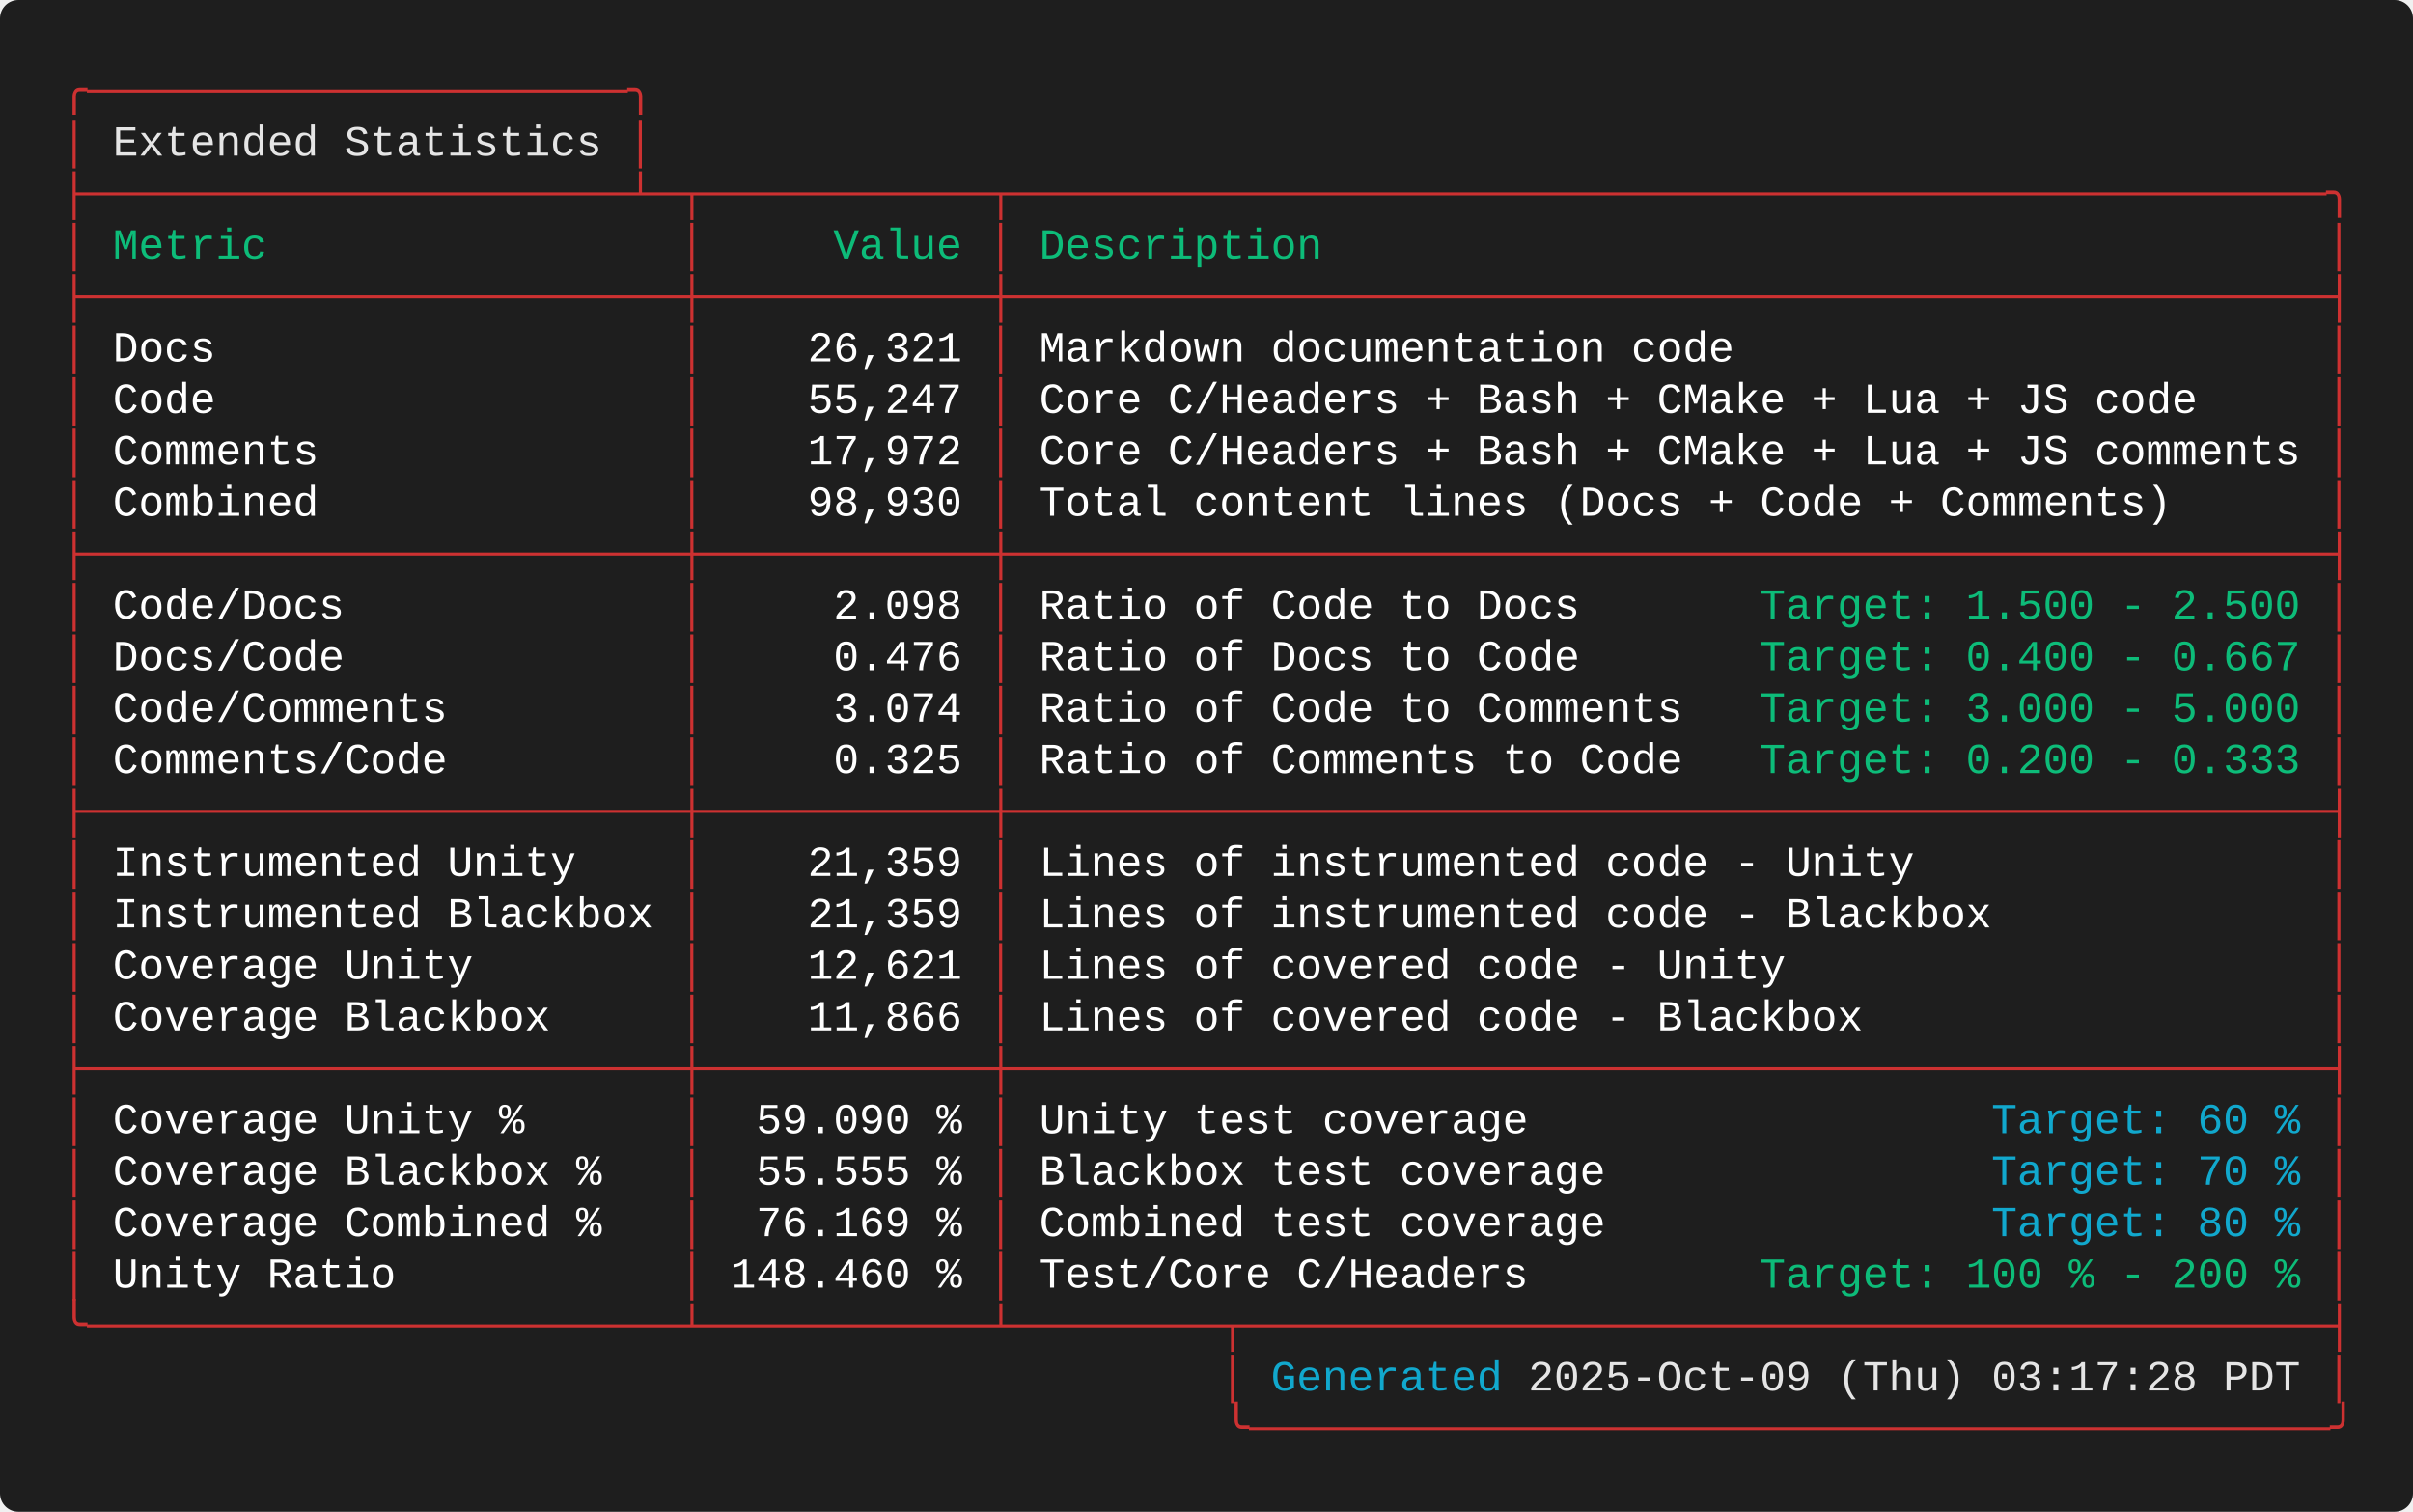
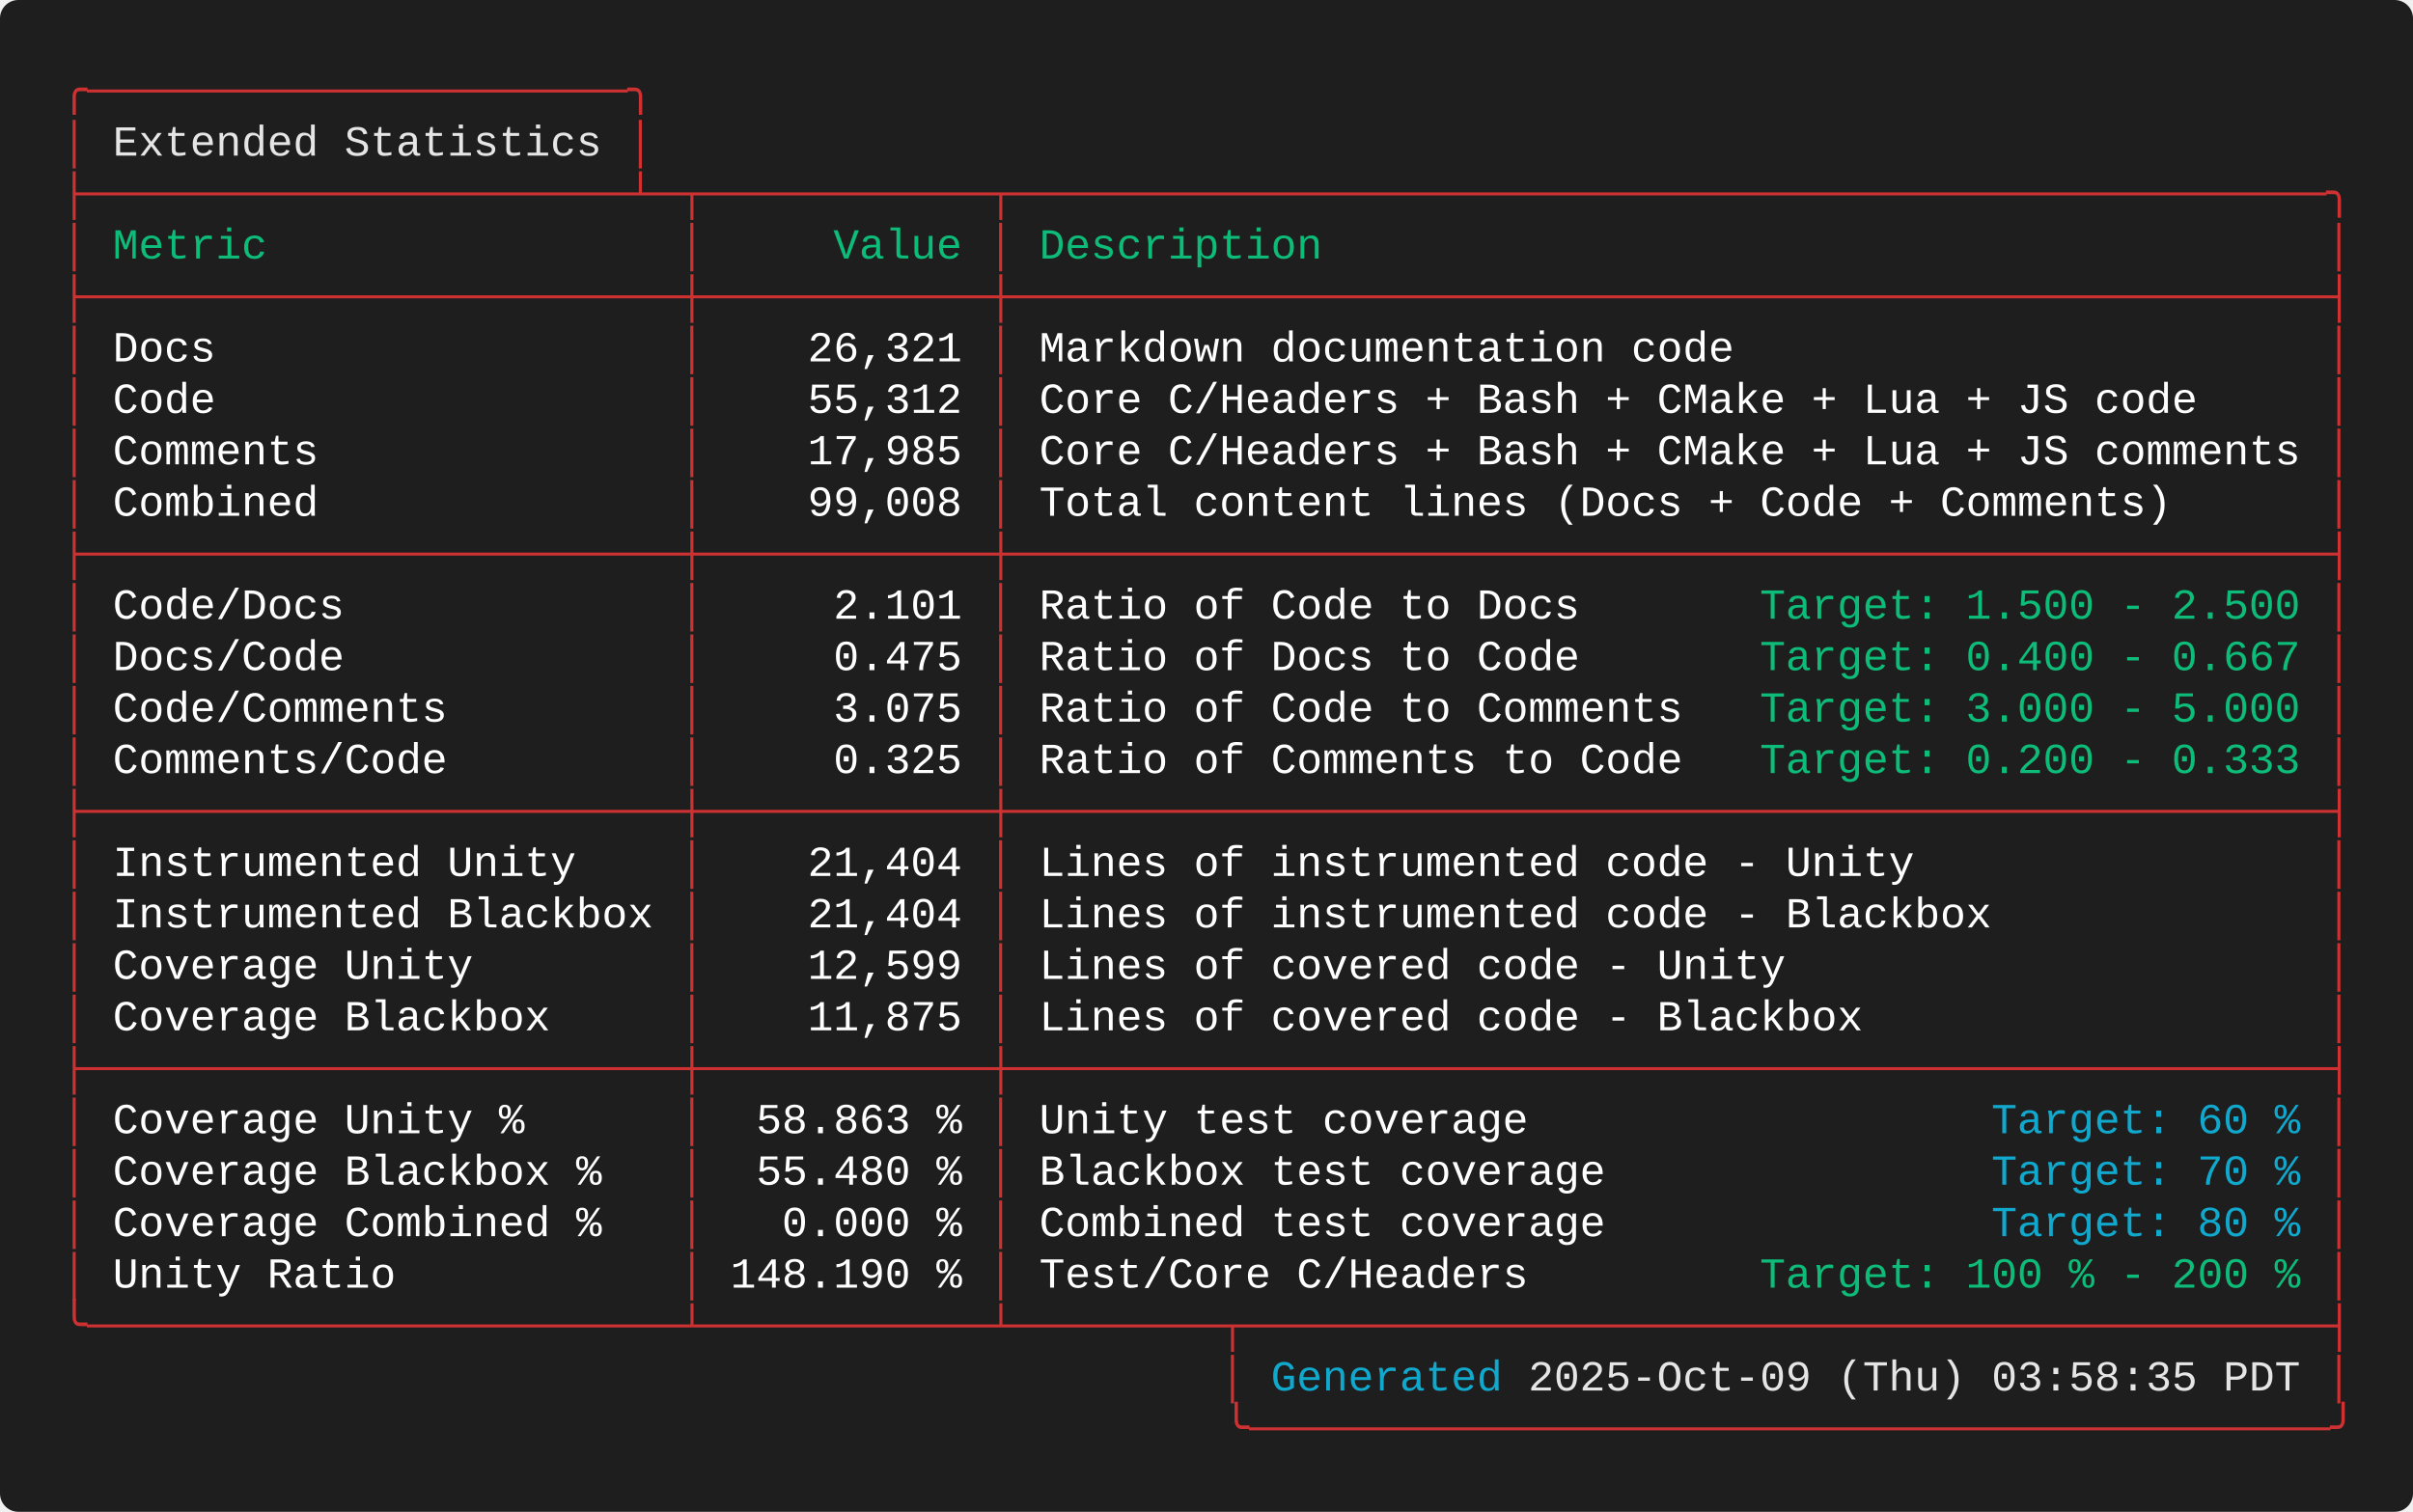
<svg xmlns="http://www.w3.org/2000/svg" width="787.60" height="493.60" viewBox="0 0 787.60 493.60">
  <defs>
    <style type="text/css">.terminal-text { font-family: 'Consolas', 'Consolas', 'Monaco', 'Courier New', monospace; }</style>
  </defs>
  <rect width="100%" height="100%" fill="#1e1e1e" rx="6" />
  <text x="20.00" y="34.00" font-size="14" class="terminal-text" xml:space="preserve" textLength="193.20" lengthAdjust="spacingAndGlyphs" fill="#cd3131">╭─────────────────────╮</text>
  <text x="20.00" y="50.80" font-size="14" class="terminal-text" xml:space="preserve" textLength="16.80" lengthAdjust="spacingAndGlyphs" fill="#cd3131">│ </text>
  <text x="36.80" y="50.80" font-size="14" class="terminal-text" xml:space="preserve" textLength="159.60" lengthAdjust="spacingAndGlyphs" fill="#e5e5e5">Extended Statistics</text>
  <text x="196.40" y="50.80" font-size="14" class="terminal-text" xml:space="preserve" textLength="8.40" lengthAdjust="spacingAndGlyphs" fill="#ffffff"> </text>
  <text x="204.80" y="50.80" font-size="14" class="terminal-text" xml:space="preserve" textLength="8.40" lengthAdjust="spacingAndGlyphs" fill="#cd3131">│</text>
  <text x="20.00" y="67.60" font-size="14" class="terminal-text" xml:space="preserve" textLength="747.60" lengthAdjust="spacingAndGlyphs" fill="#cd3131">├─────────────────────┴─┬───────────┬───────────────────────────────────────────────────╮</text>
  <text x="20.00" y="84.40" font-size="14" class="terminal-text" xml:space="preserve" textLength="8.40" lengthAdjust="spacingAndGlyphs" fill="#cd3131">│</text>
  <text x="28.40" y="84.40" font-size="14" class="terminal-text" xml:space="preserve" textLength="193.20" lengthAdjust="spacingAndGlyphs" fill="#0dbc79"> Metric                </text>
  <text x="221.60" y="84.40" font-size="14" class="terminal-text" xml:space="preserve" textLength="8.40" lengthAdjust="spacingAndGlyphs" fill="#cd3131">│</text>
  <text x="230.00" y="84.40" font-size="14" class="terminal-text" xml:space="preserve" textLength="92.40" lengthAdjust="spacingAndGlyphs" fill="#0dbc79">     Value </text>
  <text x="322.40" y="84.40" font-size="14" class="terminal-text" xml:space="preserve" textLength="8.40" lengthAdjust="spacingAndGlyphs" fill="#cd3131">│</text>
  <text x="330.80" y="84.40" font-size="14" class="terminal-text" xml:space="preserve" textLength="428.40" lengthAdjust="spacingAndGlyphs" fill="#0dbc79"> Description                                       </text>
  <text x="759.20" y="84.40" font-size="14" class="terminal-text" xml:space="preserve" textLength="8.40" lengthAdjust="spacingAndGlyphs" fill="#cd3131">│</text>
  <text x="20.00" y="101.20" font-size="14" class="terminal-text" xml:space="preserve" textLength="747.60" lengthAdjust="spacingAndGlyphs" fill="#cd3131">├───────────────────────┼───────────┼───────────────────────────────────────────────────┤</text>
  <text x="20.00" y="118.00" font-size="14" class="terminal-text" xml:space="preserve" textLength="8.40" lengthAdjust="spacingAndGlyphs" fill="#cd3131">│</text>
  <text x="28.40" y="118.00" font-size="14" class="terminal-text" xml:space="preserve" textLength="193.20" lengthAdjust="spacingAndGlyphs" fill="#ffffff"> Docs                  </text>
  <text x="221.60" y="118.00" font-size="14" class="terminal-text" xml:space="preserve" textLength="8.40" lengthAdjust="spacingAndGlyphs" fill="#cd3131">│</text>
  <text x="230.00" y="118.00" font-size="14" class="terminal-text" xml:space="preserve" textLength="92.40" lengthAdjust="spacingAndGlyphs" fill="#ffffff">    26,321 </text>
  <text x="322.40" y="118.00" font-size="14" class="terminal-text" xml:space="preserve" textLength="8.40" lengthAdjust="spacingAndGlyphs" fill="#cd3131">│</text>
  <text x="330.80" y="118.00" font-size="14" class="terminal-text" xml:space="preserve" textLength="428.40" lengthAdjust="spacingAndGlyphs" fill="#ffffff"> Markdown documentation code                       </text>
  <text x="759.20" y="118.00" font-size="14" class="terminal-text" xml:space="preserve" textLength="8.40" lengthAdjust="spacingAndGlyphs" fill="#cd3131">│</text>
  <text x="20.00" y="134.80" font-size="14" class="terminal-text" xml:space="preserve" textLength="8.40" lengthAdjust="spacingAndGlyphs" fill="#cd3131">│</text>
  <text x="28.40" y="134.80" font-size="14" class="terminal-text" xml:space="preserve" textLength="193.20" lengthAdjust="spacingAndGlyphs" fill="#ffffff"> Code                  </text>
  <text x="221.60" y="134.80" font-size="14" class="terminal-text" xml:space="preserve" textLength="8.40" lengthAdjust="spacingAndGlyphs" fill="#cd3131">│</text>
-   <text x="230.00" y="134.80" font-size="14" class="terminal-text" xml:space="preserve" textLength="92.40" lengthAdjust="spacingAndGlyphs" fill="#ffffff">    55,247 </text>
+   <text x="230.00" y="134.80" font-size="14" class="terminal-text" xml:space="preserve" textLength="92.40" lengthAdjust="spacingAndGlyphs" fill="#ffffff">    55,312 </text>
  <text x="322.40" y="134.80" font-size="14" class="terminal-text" xml:space="preserve" textLength="8.40" lengthAdjust="spacingAndGlyphs" fill="#cd3131">│</text>
  <text x="330.80" y="134.80" font-size="14" class="terminal-text" xml:space="preserve" textLength="428.40" lengthAdjust="spacingAndGlyphs" fill="#ffffff"> Core C/Headers + Bash + CMake + Lua + JS code     </text>
  <text x="759.20" y="134.80" font-size="14" class="terminal-text" xml:space="preserve" textLength="8.40" lengthAdjust="spacingAndGlyphs" fill="#cd3131">│</text>
  <text x="20.00" y="151.60" font-size="14" class="terminal-text" xml:space="preserve" textLength="8.40" lengthAdjust="spacingAndGlyphs" fill="#cd3131">│</text>
  <text x="28.40" y="151.60" font-size="14" class="terminal-text" xml:space="preserve" textLength="193.20" lengthAdjust="spacingAndGlyphs" fill="#ffffff"> Comments              </text>
  <text x="221.60" y="151.60" font-size="14" class="terminal-text" xml:space="preserve" textLength="8.40" lengthAdjust="spacingAndGlyphs" fill="#cd3131">│</text>
-   <text x="230.00" y="151.60" font-size="14" class="terminal-text" xml:space="preserve" textLength="92.40" lengthAdjust="spacingAndGlyphs" fill="#ffffff">    17,972 </text>
+   <text x="230.00" y="151.60" font-size="14" class="terminal-text" xml:space="preserve" textLength="92.40" lengthAdjust="spacingAndGlyphs" fill="#ffffff">    17,985 </text>
  <text x="322.40" y="151.60" font-size="14" class="terminal-text" xml:space="preserve" textLength="8.40" lengthAdjust="spacingAndGlyphs" fill="#cd3131">│</text>
  <text x="330.80" y="151.60" font-size="14" class="terminal-text" xml:space="preserve" textLength="428.40" lengthAdjust="spacingAndGlyphs" fill="#ffffff"> Core C/Headers + Bash + CMake + Lua + JS comments </text>
  <text x="759.20" y="151.60" font-size="14" class="terminal-text" xml:space="preserve" textLength="8.40" lengthAdjust="spacingAndGlyphs" fill="#cd3131">│</text>
  <text x="20.00" y="168.40" font-size="14" class="terminal-text" xml:space="preserve" textLength="8.40" lengthAdjust="spacingAndGlyphs" fill="#cd3131">│</text>
  <text x="28.40" y="168.40" font-size="14" class="terminal-text" xml:space="preserve" textLength="193.20" lengthAdjust="spacingAndGlyphs" fill="#ffffff"> Combined              </text>
  <text x="221.60" y="168.40" font-size="14" class="terminal-text" xml:space="preserve" textLength="8.40" lengthAdjust="spacingAndGlyphs" fill="#cd3131">│</text>
-   <text x="230.00" y="168.40" font-size="14" class="terminal-text" xml:space="preserve" textLength="92.40" lengthAdjust="spacingAndGlyphs" fill="#ffffff">    98,930 </text>
+   <text x="230.00" y="168.40" font-size="14" class="terminal-text" xml:space="preserve" textLength="92.40" lengthAdjust="spacingAndGlyphs" fill="#ffffff">    99,008 </text>
  <text x="322.40" y="168.40" font-size="14" class="terminal-text" xml:space="preserve" textLength="8.40" lengthAdjust="spacingAndGlyphs" fill="#cd3131">│</text>
  <text x="330.80" y="168.40" font-size="14" class="terminal-text" xml:space="preserve" textLength="428.40" lengthAdjust="spacingAndGlyphs" fill="#ffffff"> Total content lines (Docs + Code + Comments)      </text>
  <text x="759.20" y="168.40" font-size="14" class="terminal-text" xml:space="preserve" textLength="8.40" lengthAdjust="spacingAndGlyphs" fill="#cd3131">│</text>
  <text x="20.00" y="185.20" font-size="14" class="terminal-text" xml:space="preserve" textLength="747.60" lengthAdjust="spacingAndGlyphs" fill="#cd3131">├───────────────────────┼───────────┼───────────────────────────────────────────────────┤</text>
  <text x="20.00" y="202.00" font-size="14" class="terminal-text" xml:space="preserve" textLength="8.40" lengthAdjust="spacingAndGlyphs" fill="#cd3131">│</text>
  <text x="28.40" y="202.00" font-size="14" class="terminal-text" xml:space="preserve" textLength="193.20" lengthAdjust="spacingAndGlyphs" fill="#ffffff"> Code/Docs             </text>
  <text x="221.60" y="202.00" font-size="14" class="terminal-text" xml:space="preserve" textLength="8.40" lengthAdjust="spacingAndGlyphs" fill="#cd3131">│</text>
-   <text x="230.00" y="202.00" font-size="14" class="terminal-text" xml:space="preserve" textLength="92.40" lengthAdjust="spacingAndGlyphs" fill="#ffffff">     2.098 </text>
+   <text x="230.00" y="202.00" font-size="14" class="terminal-text" xml:space="preserve" textLength="92.40" lengthAdjust="spacingAndGlyphs" fill="#ffffff">     2.101 </text>
  <text x="322.40" y="202.00" font-size="14" class="terminal-text" xml:space="preserve" textLength="8.40" lengthAdjust="spacingAndGlyphs" fill="#cd3131">│</text>
  <text x="330.80" y="202.00" font-size="14" class="terminal-text" xml:space="preserve" textLength="243.60" lengthAdjust="spacingAndGlyphs" fill="#ffffff"> Ratio of Code to Docs       </text>
  <text x="574.40" y="202.00" font-size="14" class="terminal-text" xml:space="preserve" textLength="176.40" lengthAdjust="spacingAndGlyphs" fill="#0dbc79">Target: 1.500 - 2.500</text>
  <text x="750.80" y="202.00" font-size="14" class="terminal-text" xml:space="preserve" textLength="8.40" lengthAdjust="spacingAndGlyphs" fill="#ffffff"> </text>
  <text x="759.20" y="202.00" font-size="14" class="terminal-text" xml:space="preserve" textLength="8.40" lengthAdjust="spacingAndGlyphs" fill="#cd3131">│</text>
  <text x="20.00" y="218.80" font-size="14" class="terminal-text" xml:space="preserve" textLength="8.40" lengthAdjust="spacingAndGlyphs" fill="#cd3131">│</text>
  <text x="28.40" y="218.80" font-size="14" class="terminal-text" xml:space="preserve" textLength="193.20" lengthAdjust="spacingAndGlyphs" fill="#ffffff"> Docs/Code             </text>
  <text x="221.60" y="218.80" font-size="14" class="terminal-text" xml:space="preserve" textLength="8.40" lengthAdjust="spacingAndGlyphs" fill="#cd3131">│</text>
-   <text x="230.00" y="218.80" font-size="14" class="terminal-text" xml:space="preserve" textLength="92.40" lengthAdjust="spacingAndGlyphs" fill="#ffffff">     0.476 </text>
+   <text x="230.00" y="218.80" font-size="14" class="terminal-text" xml:space="preserve" textLength="92.40" lengthAdjust="spacingAndGlyphs" fill="#ffffff">     0.475 </text>
  <text x="322.40" y="218.80" font-size="14" class="terminal-text" xml:space="preserve" textLength="8.40" lengthAdjust="spacingAndGlyphs" fill="#cd3131">│</text>
  <text x="330.80" y="218.80" font-size="14" class="terminal-text" xml:space="preserve" textLength="243.60" lengthAdjust="spacingAndGlyphs" fill="#ffffff"> Ratio of Docs to Code       </text>
  <text x="574.40" y="218.80" font-size="14" class="terminal-text" xml:space="preserve" textLength="184.80" lengthAdjust="spacingAndGlyphs" fill="#0dbc79">Target: 0.400 - 0.667 </text>
  <text x="759.20" y="218.80" font-size="14" class="terminal-text" xml:space="preserve" textLength="8.40" lengthAdjust="spacingAndGlyphs" fill="#cd3131">│</text>
  <text x="20.00" y="235.60" font-size="14" class="terminal-text" xml:space="preserve" textLength="8.40" lengthAdjust="spacingAndGlyphs" fill="#cd3131">│</text>
  <text x="28.40" y="235.60" font-size="14" class="terminal-text" xml:space="preserve" textLength="193.20" lengthAdjust="spacingAndGlyphs" fill="#ffffff"> Code/Comments         </text>
  <text x="221.60" y="235.60" font-size="14" class="terminal-text" xml:space="preserve" textLength="8.40" lengthAdjust="spacingAndGlyphs" fill="#cd3131">│</text>
-   <text x="230.00" y="235.60" font-size="14" class="terminal-text" xml:space="preserve" textLength="92.40" lengthAdjust="spacingAndGlyphs" fill="#ffffff">     3.074 </text>
+   <text x="230.00" y="235.60" font-size="14" class="terminal-text" xml:space="preserve" textLength="92.40" lengthAdjust="spacingAndGlyphs" fill="#ffffff">     3.075 </text>
  <text x="322.40" y="235.60" font-size="14" class="terminal-text" xml:space="preserve" textLength="8.40" lengthAdjust="spacingAndGlyphs" fill="#cd3131">│</text>
  <text x="330.80" y="235.60" font-size="14" class="terminal-text" xml:space="preserve" textLength="243.60" lengthAdjust="spacingAndGlyphs" fill="#ffffff"> Ratio of Code to Comments   </text>
  <text x="574.40" y="235.60" font-size="14" class="terminal-text" xml:space="preserve" textLength="176.40" lengthAdjust="spacingAndGlyphs" fill="#0dbc79">Target: 3.000 - 5.000</text>
  <text x="750.80" y="235.60" font-size="14" class="terminal-text" xml:space="preserve" textLength="8.40" lengthAdjust="spacingAndGlyphs" fill="#ffffff"> </text>
  <text x="759.20" y="235.60" font-size="14" class="terminal-text" xml:space="preserve" textLength="8.40" lengthAdjust="spacingAndGlyphs" fill="#cd3131">│</text>
  <text x="20.00" y="252.40" font-size="14" class="terminal-text" xml:space="preserve" textLength="8.40" lengthAdjust="spacingAndGlyphs" fill="#cd3131">│</text>
  <text x="28.40" y="252.40" font-size="14" class="terminal-text" xml:space="preserve" textLength="193.20" lengthAdjust="spacingAndGlyphs" fill="#ffffff"> Comments/Code         </text>
  <text x="221.60" y="252.40" font-size="14" class="terminal-text" xml:space="preserve" textLength="8.40" lengthAdjust="spacingAndGlyphs" fill="#cd3131">│</text>
  <text x="230.00" y="252.40" font-size="14" class="terminal-text" xml:space="preserve" textLength="92.40" lengthAdjust="spacingAndGlyphs" fill="#ffffff">     0.325 </text>
  <text x="322.40" y="252.40" font-size="14" class="terminal-text" xml:space="preserve" textLength="8.40" lengthAdjust="spacingAndGlyphs" fill="#cd3131">│</text>
  <text x="330.80" y="252.40" font-size="14" class="terminal-text" xml:space="preserve" textLength="243.60" lengthAdjust="spacingAndGlyphs" fill="#ffffff"> Ratio of Comments to Code   </text>
  <text x="574.40" y="252.40" font-size="14" class="terminal-text" xml:space="preserve" textLength="176.40" lengthAdjust="spacingAndGlyphs" fill="#0dbc79">Target: 0.200 - 0.333</text>
  <text x="750.80" y="252.40" font-size="14" class="terminal-text" xml:space="preserve" textLength="8.40" lengthAdjust="spacingAndGlyphs" fill="#ffffff"> </text>
  <text x="759.20" y="252.40" font-size="14" class="terminal-text" xml:space="preserve" textLength="8.40" lengthAdjust="spacingAndGlyphs" fill="#cd3131">│</text>
  <text x="20.00" y="269.20" font-size="14" class="terminal-text" xml:space="preserve" textLength="747.60" lengthAdjust="spacingAndGlyphs" fill="#cd3131">├───────────────────────┼───────────┼───────────────────────────────────────────────────┤</text>
  <text x="20.00" y="286.00" font-size="14" class="terminal-text" xml:space="preserve" textLength="8.40" lengthAdjust="spacingAndGlyphs" fill="#cd3131">│</text>
  <text x="28.40" y="286.00" font-size="14" class="terminal-text" xml:space="preserve" textLength="193.20" lengthAdjust="spacingAndGlyphs" fill="#ffffff"> Instrumented Unity    </text>
  <text x="221.60" y="286.00" font-size="14" class="terminal-text" xml:space="preserve" textLength="8.40" lengthAdjust="spacingAndGlyphs" fill="#cd3131">│</text>
-   <text x="230.00" y="286.00" font-size="14" class="terminal-text" xml:space="preserve" textLength="92.40" lengthAdjust="spacingAndGlyphs" fill="#ffffff">    21,359 </text>
+   <text x="230.00" y="286.00" font-size="14" class="terminal-text" xml:space="preserve" textLength="92.40" lengthAdjust="spacingAndGlyphs" fill="#ffffff">    21,404 </text>
  <text x="322.40" y="286.00" font-size="14" class="terminal-text" xml:space="preserve" textLength="8.40" lengthAdjust="spacingAndGlyphs" fill="#cd3131">│</text>
  <text x="330.80" y="286.00" font-size="14" class="terminal-text" xml:space="preserve" textLength="428.40" lengthAdjust="spacingAndGlyphs" fill="#ffffff"> Lines of instrumented code - Unity                </text>
  <text x="759.20" y="286.00" font-size="14" class="terminal-text" xml:space="preserve" textLength="8.40" lengthAdjust="spacingAndGlyphs" fill="#cd3131">│</text>
  <text x="20.00" y="302.80" font-size="14" class="terminal-text" xml:space="preserve" textLength="8.40" lengthAdjust="spacingAndGlyphs" fill="#cd3131">│</text>
  <text x="28.40" y="302.80" font-size="14" class="terminal-text" xml:space="preserve" textLength="193.20" lengthAdjust="spacingAndGlyphs" fill="#ffffff"> Instrumented Blackbox </text>
  <text x="221.60" y="302.80" font-size="14" class="terminal-text" xml:space="preserve" textLength="8.40" lengthAdjust="spacingAndGlyphs" fill="#cd3131">│</text>
-   <text x="230.00" y="302.80" font-size="14" class="terminal-text" xml:space="preserve" textLength="92.40" lengthAdjust="spacingAndGlyphs" fill="#ffffff">    21,359 </text>
+   <text x="230.00" y="302.80" font-size="14" class="terminal-text" xml:space="preserve" textLength="92.40" lengthAdjust="spacingAndGlyphs" fill="#ffffff">    21,404 </text>
  <text x="322.40" y="302.80" font-size="14" class="terminal-text" xml:space="preserve" textLength="8.40" lengthAdjust="spacingAndGlyphs" fill="#cd3131">│</text>
  <text x="330.80" y="302.80" font-size="14" class="terminal-text" xml:space="preserve" textLength="428.40" lengthAdjust="spacingAndGlyphs" fill="#ffffff"> Lines of instrumented code - Blackbox             </text>
  <text x="759.20" y="302.80" font-size="14" class="terminal-text" xml:space="preserve" textLength="8.40" lengthAdjust="spacingAndGlyphs" fill="#cd3131">│</text>
  <text x="20.00" y="319.60" font-size="14" class="terminal-text" xml:space="preserve" textLength="8.40" lengthAdjust="spacingAndGlyphs" fill="#cd3131">│</text>
  <text x="28.40" y="319.60" font-size="14" class="terminal-text" xml:space="preserve" textLength="193.20" lengthAdjust="spacingAndGlyphs" fill="#ffffff"> Coverage Unity        </text>
  <text x="221.60" y="319.60" font-size="14" class="terminal-text" xml:space="preserve" textLength="8.40" lengthAdjust="spacingAndGlyphs" fill="#cd3131">│</text>
-   <text x="230.00" y="319.60" font-size="14" class="terminal-text" xml:space="preserve" textLength="92.40" lengthAdjust="spacingAndGlyphs" fill="#ffffff">    12,621 </text>
+   <text x="230.00" y="319.60" font-size="14" class="terminal-text" xml:space="preserve" textLength="92.40" lengthAdjust="spacingAndGlyphs" fill="#ffffff">    12,599 </text>
  <text x="322.40" y="319.60" font-size="14" class="terminal-text" xml:space="preserve" textLength="8.40" lengthAdjust="spacingAndGlyphs" fill="#cd3131">│</text>
  <text x="330.80" y="319.60" font-size="14" class="terminal-text" xml:space="preserve" textLength="428.40" lengthAdjust="spacingAndGlyphs" fill="#ffffff"> Lines of covered code - Unity                     </text>
  <text x="759.20" y="319.60" font-size="14" class="terminal-text" xml:space="preserve" textLength="8.40" lengthAdjust="spacingAndGlyphs" fill="#cd3131">│</text>
  <text x="20.00" y="336.40" font-size="14" class="terminal-text" xml:space="preserve" textLength="8.40" lengthAdjust="spacingAndGlyphs" fill="#cd3131">│</text>
  <text x="28.40" y="336.40" font-size="14" class="terminal-text" xml:space="preserve" textLength="193.20" lengthAdjust="spacingAndGlyphs" fill="#ffffff"> Coverage Blackbox     </text>
  <text x="221.60" y="336.40" font-size="14" class="terminal-text" xml:space="preserve" textLength="8.40" lengthAdjust="spacingAndGlyphs" fill="#cd3131">│</text>
-   <text x="230.00" y="336.40" font-size="14" class="terminal-text" xml:space="preserve" textLength="92.40" lengthAdjust="spacingAndGlyphs" fill="#ffffff">    11,866 </text>
+   <text x="230.00" y="336.40" font-size="14" class="terminal-text" xml:space="preserve" textLength="92.40" lengthAdjust="spacingAndGlyphs" fill="#ffffff">    11,875 </text>
  <text x="322.40" y="336.40" font-size="14" class="terminal-text" xml:space="preserve" textLength="8.40" lengthAdjust="spacingAndGlyphs" fill="#cd3131">│</text>
  <text x="330.80" y="336.40" font-size="14" class="terminal-text" xml:space="preserve" textLength="428.40" lengthAdjust="spacingAndGlyphs" fill="#ffffff"> Lines of covered code - Blackbox                  </text>
  <text x="759.20" y="336.40" font-size="14" class="terminal-text" xml:space="preserve" textLength="8.40" lengthAdjust="spacingAndGlyphs" fill="#cd3131">│</text>
  <text x="20.00" y="353.20" font-size="14" class="terminal-text" xml:space="preserve" textLength="747.60" lengthAdjust="spacingAndGlyphs" fill="#cd3131">├───────────────────────┼───────────┼───────────────────────────────────────────────────┤</text>
  <text x="20.00" y="370.00" font-size="14" class="terminal-text" xml:space="preserve" textLength="8.40" lengthAdjust="spacingAndGlyphs" fill="#cd3131">│</text>
  <text x="28.40" y="370.00" font-size="14" class="terminal-text" xml:space="preserve" textLength="193.20" lengthAdjust="spacingAndGlyphs" fill="#ffffff"> Coverage Unity %      </text>
  <text x="221.60" y="370.00" font-size="14" class="terminal-text" xml:space="preserve" textLength="8.40" lengthAdjust="spacingAndGlyphs" fill="#cd3131">│</text>
-   <text x="230.00" y="370.00" font-size="14" class="terminal-text" xml:space="preserve" textLength="92.40" lengthAdjust="spacingAndGlyphs" fill="#ffffff">  59.090 % </text>
+   <text x="230.00" y="370.00" font-size="14" class="terminal-text" xml:space="preserve" textLength="92.40" lengthAdjust="spacingAndGlyphs" fill="#ffffff">  58.863 % </text>
  <text x="322.40" y="370.00" font-size="14" class="terminal-text" xml:space="preserve" textLength="8.40" lengthAdjust="spacingAndGlyphs" fill="#cd3131">│</text>
  <text x="330.80" y="370.00" font-size="14" class="terminal-text" xml:space="preserve" textLength="319.20" lengthAdjust="spacingAndGlyphs" fill="#ffffff"> Unity test coverage                  </text>
  <text x="650.00" y="370.00" font-size="14" class="terminal-text" xml:space="preserve" textLength="100.80" lengthAdjust="spacingAndGlyphs" fill="#11a8cd">Target: 60 %</text>
  <text x="750.80" y="370.00" font-size="14" class="terminal-text" xml:space="preserve" textLength="8.40" lengthAdjust="spacingAndGlyphs" fill="#ffffff"> </text>
  <text x="759.20" y="370.00" font-size="14" class="terminal-text" xml:space="preserve" textLength="8.40" lengthAdjust="spacingAndGlyphs" fill="#cd3131">│</text>
  <text x="20.00" y="386.80" font-size="14" class="terminal-text" xml:space="preserve" textLength="8.40" lengthAdjust="spacingAndGlyphs" fill="#cd3131">│</text>
  <text x="28.40" y="386.80" font-size="14" class="terminal-text" xml:space="preserve" textLength="193.20" lengthAdjust="spacingAndGlyphs" fill="#ffffff"> Coverage Blackbox %   </text>
  <text x="221.60" y="386.80" font-size="14" class="terminal-text" xml:space="preserve" textLength="8.40" lengthAdjust="spacingAndGlyphs" fill="#cd3131">│</text>
-   <text x="230.00" y="386.80" font-size="14" class="terminal-text" xml:space="preserve" textLength="92.40" lengthAdjust="spacingAndGlyphs" fill="#ffffff">  55.555 % </text>
+   <text x="230.00" y="386.80" font-size="14" class="terminal-text" xml:space="preserve" textLength="92.40" lengthAdjust="spacingAndGlyphs" fill="#ffffff">  55.480 % </text>
  <text x="322.40" y="386.80" font-size="14" class="terminal-text" xml:space="preserve" textLength="8.40" lengthAdjust="spacingAndGlyphs" fill="#cd3131">│</text>
  <text x="330.80" y="386.80" font-size="14" class="terminal-text" xml:space="preserve" textLength="319.20" lengthAdjust="spacingAndGlyphs" fill="#ffffff"> Blackbox test coverage               </text>
  <text x="650.00" y="386.80" font-size="14" class="terminal-text" xml:space="preserve" textLength="100.80" lengthAdjust="spacingAndGlyphs" fill="#11a8cd">Target: 70 %</text>
  <text x="750.80" y="386.80" font-size="14" class="terminal-text" xml:space="preserve" textLength="8.40" lengthAdjust="spacingAndGlyphs" fill="#ffffff"> </text>
  <text x="759.20" y="386.80" font-size="14" class="terminal-text" xml:space="preserve" textLength="8.40" lengthAdjust="spacingAndGlyphs" fill="#cd3131">│</text>
  <text x="20.00" y="403.60" font-size="14" class="terminal-text" xml:space="preserve" textLength="8.40" lengthAdjust="spacingAndGlyphs" fill="#cd3131">│</text>
  <text x="28.40" y="403.60" font-size="14" class="terminal-text" xml:space="preserve" textLength="193.20" lengthAdjust="spacingAndGlyphs" fill="#ffffff"> Coverage Combined %   </text>
  <text x="221.60" y="403.60" font-size="14" class="terminal-text" xml:space="preserve" textLength="8.40" lengthAdjust="spacingAndGlyphs" fill="#cd3131">│</text>
-   <text x="230.00" y="403.60" font-size="14" class="terminal-text" xml:space="preserve" textLength="92.40" lengthAdjust="spacingAndGlyphs" fill="#ffffff">  76.169 % </text>
+   <text x="230.00" y="403.60" font-size="14" class="terminal-text" xml:space="preserve" textLength="92.40" lengthAdjust="spacingAndGlyphs" fill="#ffffff">   0.000 % </text>
  <text x="322.40" y="403.60" font-size="14" class="terminal-text" xml:space="preserve" textLength="8.40" lengthAdjust="spacingAndGlyphs" fill="#cd3131">│</text>
  <text x="330.80" y="403.60" font-size="14" class="terminal-text" xml:space="preserve" textLength="319.20" lengthAdjust="spacingAndGlyphs" fill="#ffffff"> Combined test coverage               </text>
  <text x="650.00" y="403.60" font-size="14" class="terminal-text" xml:space="preserve" textLength="100.80" lengthAdjust="spacingAndGlyphs" fill="#11a8cd">Target: 80 %</text>
  <text x="750.80" y="403.60" font-size="14" class="terminal-text" xml:space="preserve" textLength="8.40" lengthAdjust="spacingAndGlyphs" fill="#ffffff"> </text>
  <text x="759.20" y="403.60" font-size="14" class="terminal-text" xml:space="preserve" textLength="8.40" lengthAdjust="spacingAndGlyphs" fill="#cd3131">│</text>
  <text x="20.00" y="420.40" font-size="14" class="terminal-text" xml:space="preserve" textLength="8.40" lengthAdjust="spacingAndGlyphs" fill="#cd3131">│</text>
  <text x="28.40" y="420.40" font-size="14" class="terminal-text" xml:space="preserve" textLength="193.20" lengthAdjust="spacingAndGlyphs" fill="#ffffff"> Unity Ratio           </text>
  <text x="221.60" y="420.40" font-size="14" class="terminal-text" xml:space="preserve" textLength="8.40" lengthAdjust="spacingAndGlyphs" fill="#cd3131">│</text>
-   <text x="230.00" y="420.40" font-size="14" class="terminal-text" xml:space="preserve" textLength="92.40" lengthAdjust="spacingAndGlyphs" fill="#ffffff"> 148.460 % </text>
+   <text x="230.00" y="420.40" font-size="14" class="terminal-text" xml:space="preserve" textLength="92.40" lengthAdjust="spacingAndGlyphs" fill="#ffffff"> 148.190 % </text>
  <text x="322.40" y="420.40" font-size="14" class="terminal-text" xml:space="preserve" textLength="8.40" lengthAdjust="spacingAndGlyphs" fill="#cd3131">│</text>
  <text x="330.80" y="420.40" font-size="14" class="terminal-text" xml:space="preserve" textLength="243.60" lengthAdjust="spacingAndGlyphs" fill="#ffffff"> Test/Core C/Headers         </text>
  <text x="574.40" y="420.40" font-size="14" class="terminal-text" xml:space="preserve" textLength="176.40" lengthAdjust="spacingAndGlyphs" fill="#0dbc79">Target: 100 % - 200 %</text>
  <text x="750.80" y="420.40" font-size="14" class="terminal-text" xml:space="preserve" textLength="8.40" lengthAdjust="spacingAndGlyphs" fill="#ffffff"> </text>
  <text x="759.20" y="420.40" font-size="14" class="terminal-text" xml:space="preserve" textLength="8.40" lengthAdjust="spacingAndGlyphs" fill="#cd3131">│</text>
  <text x="20.00" y="437.20" font-size="14" class="terminal-text" xml:space="preserve" textLength="747.60" lengthAdjust="spacingAndGlyphs" fill="#cd3131">╰───────────────────────┴───────────┴────────┬──────────────────────────────────────────┤</text>
  <text x="20.00" y="454.00" font-size="14" class="terminal-text" xml:space="preserve" textLength="394.80" lengthAdjust="spacingAndGlyphs" fill="#cd3131">                                             │ </text>
  <text x="414.80" y="454.00" font-size="14" class="terminal-text" xml:space="preserve" textLength="75.60" lengthAdjust="spacingAndGlyphs" fill="#11a8cd">Generated</text>
-   <text x="490.40" y="454.00" font-size="14" class="terminal-text" xml:space="preserve" textLength="260.40" lengthAdjust="spacingAndGlyphs" fill="#e5e5e5"> 2025-Oct-09 (Thu) 03:17:28 PDT</text>
+   <text x="490.40" y="454.00" font-size="14" class="terminal-text" xml:space="preserve" textLength="260.40" lengthAdjust="spacingAndGlyphs" fill="#e5e5e5"> 2025-Oct-09 (Thu) 03:58:35 PDT</text>
  <text x="750.80" y="454.00" font-size="14" class="terminal-text" xml:space="preserve" textLength="8.40" lengthAdjust="spacingAndGlyphs" fill="#ffffff"> </text>
  <text x="759.20" y="454.00" font-size="14" class="terminal-text" xml:space="preserve" textLength="8.40" lengthAdjust="spacingAndGlyphs" fill="#cd3131">│</text>
  <text x="20.00" y="470.80" font-size="14" class="terminal-text" xml:space="preserve" textLength="747.60" lengthAdjust="spacingAndGlyphs" fill="#cd3131">                                             ╰──────────────────────────────────────────╯</text>
</svg>
